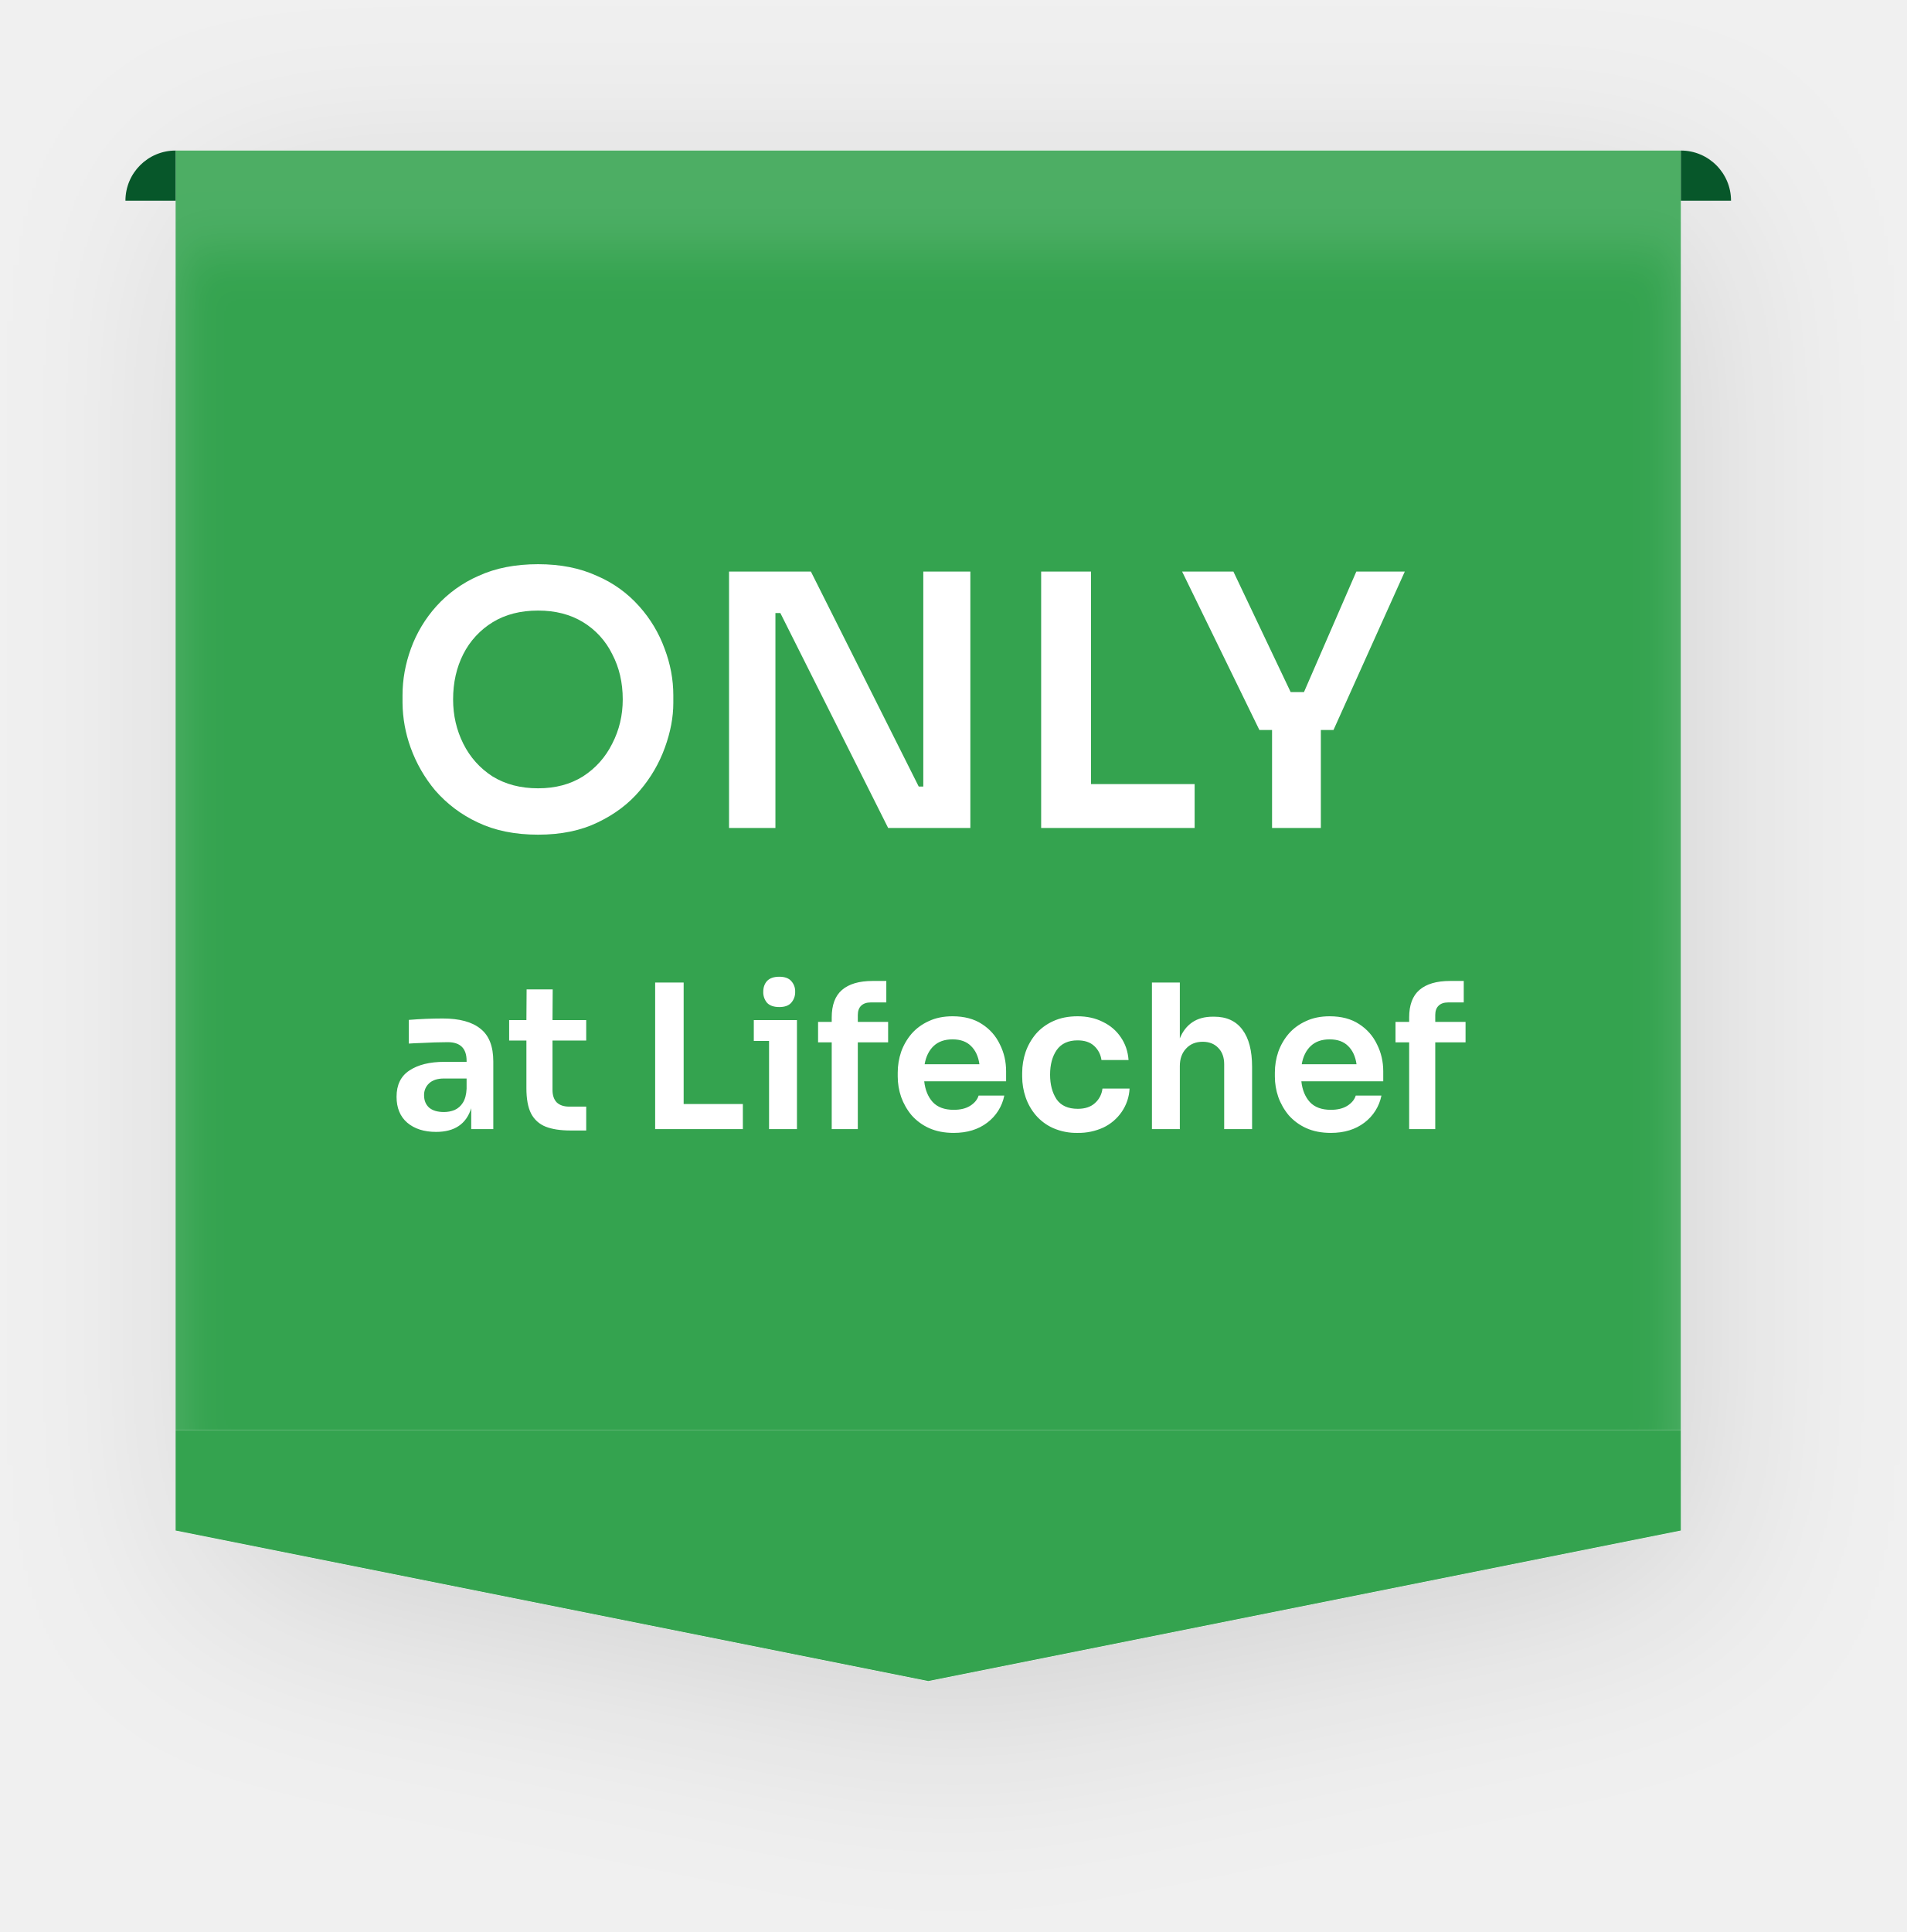
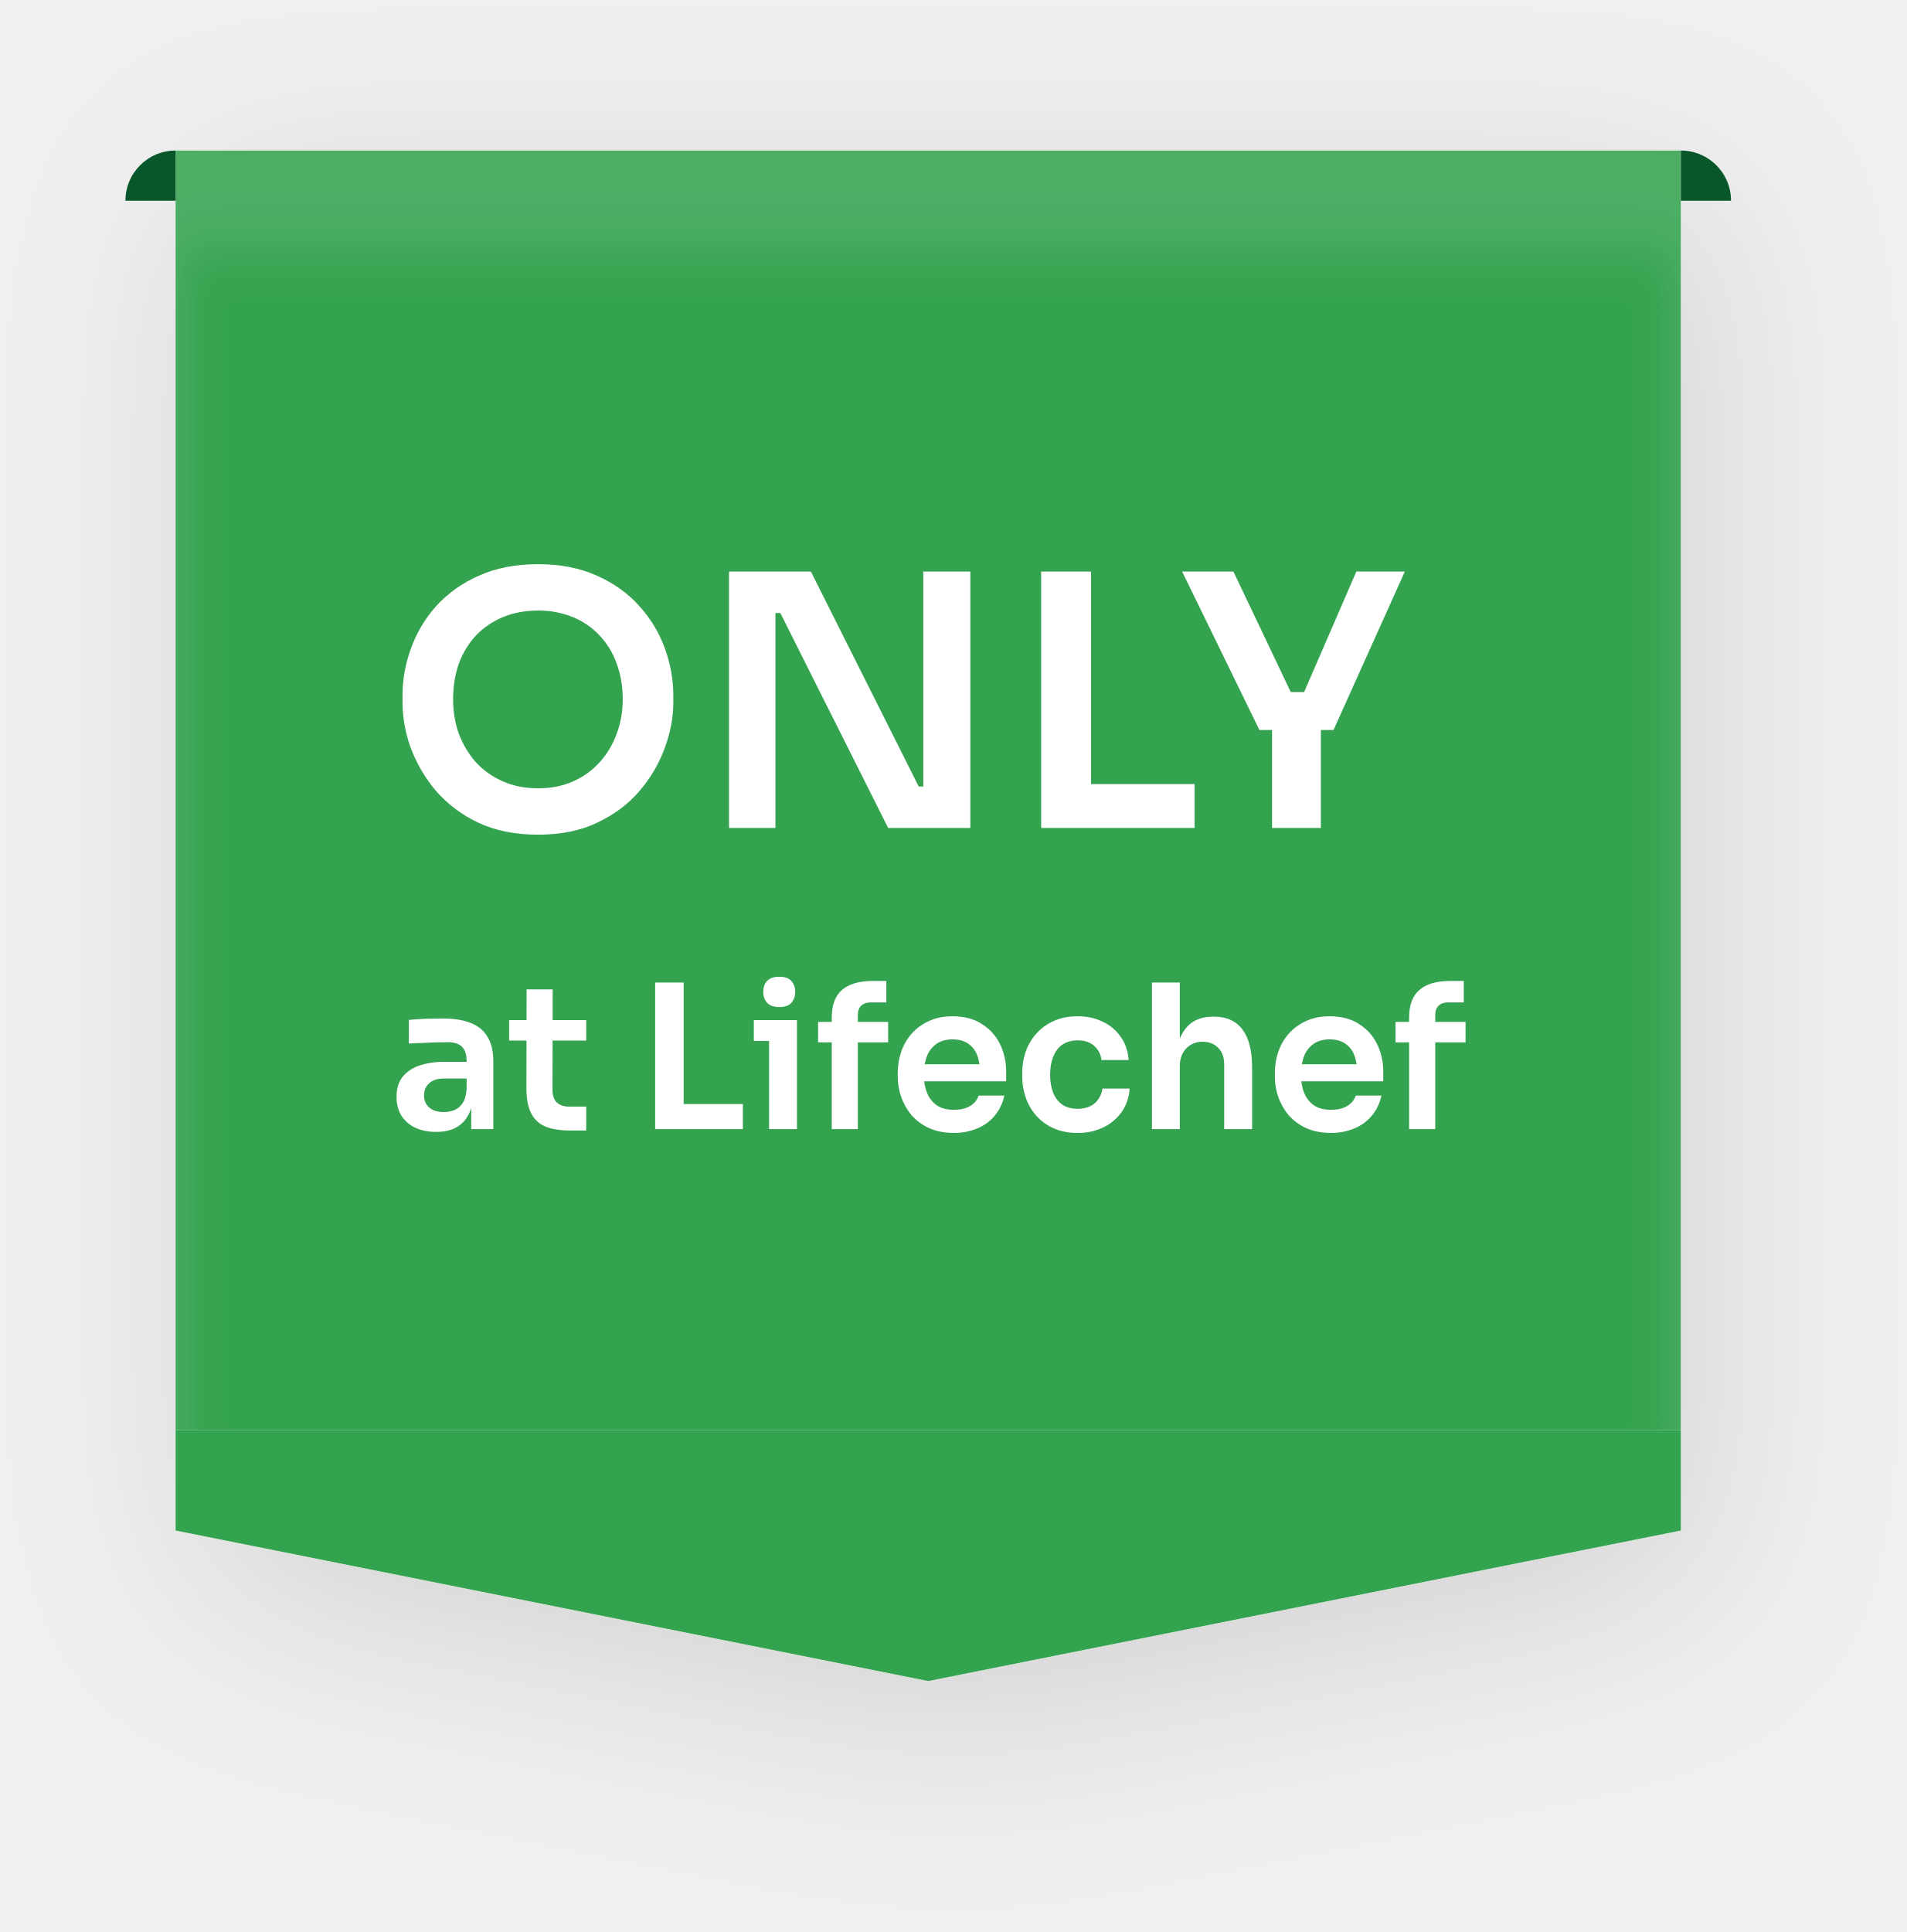
<svg xmlns="http://www.w3.org/2000/svg" width="76" height="77" fill="none">
  <g filter="url(#filter0_d)">
    <g filter="url(#filter1_i)">
      <path fill="#34A34F" d="M7 6h60v51H7z" />
-       <path fill="#fff" d="M21.45 33.266c-.925 0-1.727-.163-2.409-.49a5.097 5.097 0 01-1.694-1.274 5.626 5.626 0 01-.98-1.708 5.394 5.394 0 01-.322-1.778v-.308c0-.625.112-1.246.336-1.862a5.17 5.17 0 011.008-1.68 4.898 4.898 0 011.694-1.218c.672-.308 1.461-.462 2.366-.462.887 0 1.666.154 2.338.462a4.73 4.73 0 011.694 1.218 5.17 5.17 0 011.008 1.68c.234.616.35 1.237.35 1.862v.308c0 .57-.112 1.162-.336 1.778a5.485 5.485 0 01-.994 1.708c-.438.523-.998.947-1.68 1.274-.672.327-1.465.49-2.38.49zm0-1.848c.69 0 1.287-.159 1.791-.476.504-.327.892-.76 1.162-1.302.28-.541.42-1.13.42-1.764 0-.672-.14-1.274-.42-1.806a3.069 3.069 0 00-1.162-1.274c-.504-.308-1.101-.462-1.792-.462-.7 0-1.302.154-1.806.462a3.164 3.164 0 00-1.176 1.274c-.27.532-.406 1.134-.406 1.806 0 .635.136 1.223.406 1.764.271.541.658.975 1.162 1.302.514.317 1.12.476 1.82.476zM29.06 33V22.78h3.263l4.298 8.568h.182V22.78h1.876V33h-3.276l-4.298-8.568h-.196V33H29.06zm12.441 0V22.78h1.988v8.47h4.13V33h-6.118zm9.204 0v-3.906H50.2l-3.08-6.314h2.044l2.282 4.802h.532l2.086-4.802h1.932l-2.842 6.314h-.504V33h-1.946zM17.383 45.112c-.48 0-.863-.123-1.151-.368-.283-.245-.425-.59-.425-1.032 0-.475.171-.824.513-1.048.346-.23.81-.344 1.392-.344h.887v-.04c0-.496-.25-.744-.752-.744a20.85 20.85 0 00-1.048.032c-.186.005-.354.013-.503.024v-.944a16.96 16.96 0 011.352-.056c.666 0 1.168.136 1.503.408.342.267.512.701.512 1.304V45h-.88v-.832c-.197.63-.664.944-1.4.944zm.313-.792c.149 0 .29-.027.423-.08a.74.74 0 00.329-.288c.09-.139.14-.325.151-.56v-.408h-.904c-.256 0-.453.064-.591.192a.622.622 0 00-.2.48c0 .203.066.365.2.488.138.117.335.176.591.176zm5.047.736c-.4 0-.731-.05-.992-.152a1.11 1.11 0 01-.584-.528c-.123-.245-.184-.581-.184-1.008v-1.896h-.688v-.816h.688l.008-1.224h1.04l-.008 1.224h1.344v.816h-1.344v1.968c0 .213.056.379.168.496.117.112.282.168.496.168h.68v.952h-.624zM26.115 45v-5.84h1.136V44h2.36v1h-3.497zm4.95-4.864c-.22 0-.382-.056-.489-.168a.65.65 0 01-.152-.44c0-.176.051-.32.152-.432.107-.112.27-.168.488-.168.214 0 .371.056.472.168a.6.6 0 01.16.432.63.63 0 01-.16.44c-.1.112-.258.168-.472.168zM30.655 45v-3.512h-.608v-.832h1.72V45h-1.112zm2.498 0v-3.456h-.544v-.816h.544v-.176c0-.496.136-.861.408-1.096.277-.24.685-.36 1.224-.36h.544v.856h-.624c-.165 0-.293.045-.384.136-.085.085-.128.208-.128.368v.272h1.208v.816h-1.208V45h-1.04zm4.863.152c-.373 0-.7-.064-.984-.192a2.055 2.055 0 01-.696-.512 2.413 2.413 0 01-.416-.728 2.518 2.518 0 01-.136-.816v-.152c0-.288.046-.565.136-.832a2.31 2.31 0 01.416-.72c.187-.213.416-.381.688-.504.272-.128.587-.192.944-.192.47 0 .862.104 1.176.312.315.203.552.472.712.808.166.33.248.688.248 1.072v.4h-3.264c.038.341.15.616.336.824.192.208.472.312.84.312.267 0 .486-.053.656-.16.176-.112.288-.248.336-.408h1.024a1.783 1.783 0 01-.68 1.08c-.357.272-.802.408-1.336.408zm-.048-3.728c-.314 0-.565.088-.752.264-.186.176-.306.419-.36.728h2.184c-.042-.31-.154-.552-.336-.728-.176-.176-.42-.264-.736-.264zm4.993 3.728a2.33 2.33 0 01-.984-.192 1.973 1.973 0 01-.688-.512 2.19 2.19 0 01-.408-.72 2.52 2.52 0 01-.136-.816v-.152c0-.288.046-.565.136-.832a2.29 2.29 0 01.416-.728c.187-.213.416-.381.688-.504.278-.128.6-.192.968-.192.379 0 .715.075 1.008.224.299.144.536.347.712.608.182.261.286.565.312.912h-1.08a.92.92 0 00-.288-.56c-.16-.15-.381-.224-.664-.224-.373 0-.65.128-.832.384-.176.256-.264.584-.264.984 0 .39.086.715.256.976.176.256.459.384.848.384.288 0 .515-.075.68-.224a.907.907 0 00.304-.584h1.08a1.77 1.77 0 01-.312.928 1.845 1.845 0 01-.728.624 2.363 2.363 0 01-1.024.216zM45.917 45v-5.84h1.112v2.224c.112-.277.277-.49.496-.64.219-.15.494-.224.824-.224h.048c.496 0 .872.173 1.128.52.256.341.384.835.384 1.48V45h-1.112v-2.584c0-.277-.08-.496-.24-.656-.154-.16-.36-.24-.616-.24-.277 0-.498.09-.664.272-.165.176-.248.408-.248.696V45h-1.112zm7.132.152c-.374 0-.702-.064-.984-.192a2.053 2.053 0 01-.696-.512 2.41 2.41 0 01-.416-.728 2.518 2.518 0 01-.136-.816v-.152c0-.288.045-.565.136-.832.096-.267.234-.507.416-.72.186-.213.416-.381.688-.504.272-.128.586-.192.944-.192.469 0 .861.104 1.176.312.314.203.552.472.712.808.165.33.248.688.248 1.072v.4h-3.264c.037.341.149.616.336.824.192.208.472.312.84.312.266 0 .485-.053.656-.16.176-.112.288-.248.336-.408h1.024a1.783 1.783 0 01-.68 1.08c-.358.272-.803.408-1.336.408zM53 41.424c-.315 0-.566.088-.752.264-.187.176-.307.419-.36.728h2.184c-.043-.31-.155-.552-.336-.728-.176-.176-.422-.264-.736-.264zM56.17 45v-3.456h-.544v-.816h.544v-.176c0-.496.136-.861.408-1.096.277-.24.685-.36 1.224-.36h.544v.856h-.624c-.166 0-.294.045-.384.136-.086.085-.128.208-.128.368v.272h1.208v.816H57.21V45h-1.04z" />
+       <path fill="#fff" d="M21.45 33.266c-.925 0-1.727-.163-2.409-.49a5.135 5.135 0 01-1.68-1.274 5.874 5.874 0 01-.994-1.708 5.394 5.394 0 01-.322-1.778v-.308c0-.625.112-1.246.336-1.862.224-.625.56-1.19 1.008-1.694a4.988 4.988 0 011.694-1.204c.672-.308 1.461-.462 2.366-.462.896 0 1.68.154 2.352.462.672.299 1.232.7 1.68 1.204a5.02 5.02 0 011.022 1.694c.224.616.336 1.237.336 1.862v.308c0 .57-.112 1.162-.336 1.778a5.485 5.485 0 01-.994 1.708c-.438.523-.998.947-1.68 1.274-.672.327-1.465.49-2.38.49zm0-1.848c.522 0 .989-.093 1.4-.28a3.06 3.06 0 001.063-.77c.299-.336.523-.714.672-1.134.159-.43.238-.882.238-1.358 0-.513-.079-.985-.238-1.414a3.096 3.096 0 00-.672-1.12 2.993 2.993 0 00-1.064-.742 3.566 3.566 0 00-1.4-.266c-.522 0-.994.089-1.414.266-.42.177-.779.425-1.078.742-.289.317-.513.69-.672 1.12-.149.43-.224.9-.224 1.414 0 .476.075.929.224 1.358.159.42.383.798.672 1.134.299.327.658.583 1.078.77.42.187.892.28 1.414.28zM29.06 33V22.78h3.263l4.298 8.568h.462l-.28.252v-8.82h1.876V33h-3.276l-4.298-8.568h-.476l.28-.252V33H29.06zm12.441 0V22.78h1.988V33h-1.988zm1.708 0v-1.75h4.41V33h-4.41zm6.992-3.906l-3.08-6.314h2.044l2.352 4.942-.448-.14h1.33l-.476.14 2.142-4.942h1.932l-2.842 6.314H50.2zM50.705 33v-4.214h1.946V33h-1.946zM18.784 45v-1.288H18.6V42.28c0-.25-.062-.437-.184-.56-.123-.123-.313-.184-.569-.184a20.85 20.85 0 00-1.048.032c-.186.005-.354.013-.503.024v-.944l.416-.032a6.84 6.84 0 01.471-.016c.166-.005.32-.008.465-.008.448 0 .818.059 1.111.176.3.117.523.301.672.552.155.25.232.579.232.984V45h-.88zm-1.4.112c-.315 0-.593-.056-.832-.168a1.31 1.31 0 01-.553-.48 1.408 1.408 0 01-.192-.752c0-.32.078-.581.232-.784a1.44 1.44 0 01.664-.456 3.037 3.037 0 011.009-.152h1.008v.664h-1.024c-.257 0-.454.064-.593.192a.622.622 0 00-.2.48c0 .197.067.357.2.48.14.123.336.184.592.184.155 0 .296-.027.424-.08a.74.74 0 00.329-.288c.09-.139.14-.325.151-.56l.273.312c-.027.304-.102.56-.224.768a1.195 1.195 0 01-.497.48c-.207.107-.463.16-.767.16zm5.359-.056c-.4 0-.731-.05-.992-.152a1.114 1.114 0 01-.576-.528c-.128-.25-.192-.587-.192-1.008l.008-3.936h1.04l-.008 4.008c0 .213.056.379.168.496.117.112.282.168.496.168h.68v.952h-.624zm-2.448-3.584v-.816h3.072v.816h-3.072zM26.115 45v-5.84h1.136V45h-1.137zm.976 0v-1h2.52v1h-2.52zm3.565 0v-4.344h1.112V45h-1.112zm-.608-3.512v-.832h1.72v.832h-1.72zm1.016-1.352c-.218 0-.38-.056-.488-.168a.65.65 0 01-.152-.44c0-.176.051-.32.152-.432.107-.112.27-.168.488-.168.22 0 .38.056.48.168a.62.62 0 01.152.432.65.65 0 01-.152.44c-.1.112-.26.168-.48.168zM33.154 45v-4.448c0-.496.136-.861.408-1.096.277-.24.685-.36 1.224-.36h.544v.856h-.624c-.165 0-.293.045-.384.136-.085.085-.128.208-.128.368V45h-1.04zm-.544-3.456v-.816h2.792v.816H32.61zm5.407 3.608c-.373 0-.7-.064-.984-.192a2.055 2.055 0 01-.696-.512 2.413 2.413 0 01-.416-.728 2.518 2.518 0 01-.136-.816v-.152c0-.288.046-.565.136-.832.096-.272.235-.512.416-.72.187-.213.416-.381.688-.504.272-.128.587-.192.944-.192.47 0 .862.104 1.176.312.32.203.56.472.72.808.16.33.24.688.24 1.072v.4h-3.848v-.68h3.152l-.344.336c0-.277-.04-.515-.12-.712a.951.951 0 00-.368-.456c-.16-.107-.362-.16-.608-.16-.245 0-.453.056-.624.168a1.06 1.06 0 00-.392.488 1.98 1.98 0 00-.128.752c0 .272.043.515.128.728.086.208.216.373.392.496.176.117.4.176.672.176s.494-.053.664-.16a.748.748 0 00.328-.408h1.024c-.064.299-.186.56-.368.784a1.8 1.8 0 01-.696.52 2.332 2.332 0 01-.952.184zm4.945 0a2.33 2.33 0 01-.984-.192 2.076 2.076 0 01-.688-.512 2.19 2.19 0 01-.408-.72 2.52 2.52 0 01-.136-.816v-.152c0-.293.046-.573.136-.84.096-.272.238-.512.424-.72.187-.213.416-.381.688-.504.278-.128.598-.192.96-.192.379 0 .718.075 1.016.224.299.144.536.347.712.608.182.261.283.565.304.912h-1.08a.868.868 0 00-.288-.56c-.16-.15-.381-.224-.664-.224-.245 0-.45.059-.616.176-.16.117-.28.28-.36.488-.08.203-.12.437-.12.704 0 .256.038.488.112.696.08.208.2.37.36.488.166.117.376.176.632.176.192 0 .358-.035.496-.104a.82.82 0 00.328-.288.942.942 0 00.16-.416h1.08a1.77 1.77 0 01-.312.928 1.87 1.87 0 01-.728.616 2.26 2.26 0 01-1.024.224zM45.917 45v-5.84h1.112v3.408h-.192c0-.437.056-.808.168-1.112.112-.304.277-.536.496-.696.224-.16.507-.24.848-.24h.048c.496 0 .872.17 1.128.512.256.341.384.837.384 1.488V45h-1.112v-2.584c0-.277-.08-.496-.24-.656-.154-.16-.36-.24-.616-.24a.87.87 0 00-.664.272c-.165.176-.248.408-.248.696V45h-1.112zm7.132.152c-.374 0-.702-.064-.984-.192a2.053 2.053 0 01-.696-.512 2.41 2.41 0 01-.416-.728 2.518 2.518 0 01-.136-.816v-.152c0-.288.045-.565.136-.832.096-.272.234-.512.416-.72.186-.213.416-.381.688-.504.272-.128.586-.192.944-.192.469 0 .861.104 1.176.312.32.203.56.472.72.808.16.33.24.688.24 1.072v.4h-3.848v-.68h3.152l-.344.336c0-.277-.04-.515-.12-.712a.951.951 0 00-.368-.456c-.16-.107-.363-.16-.608-.16-.246 0-.454.056-.624.168a1.06 1.06 0 00-.392.488 1.978 1.978 0 00-.128.752c0 .272.042.515.128.728.085.208.216.373.392.496.176.117.4.176.672.176s.493-.053.664-.16a.749.749 0 00.328-.408h1.024c-.064.299-.187.56-.368.784a1.801 1.801 0 01-.696.52 2.332 2.332 0 01-.952.184zm3.12-.152v-4.448c0-.496.137-.861.409-1.096.277-.24.685-.36 1.224-.36h.544v.856h-.624c-.166 0-.294.045-.384.136-.086.085-.128.208-.128.368V45h-1.04zm-.543-3.456v-.816h2.792v.816h-2.792z" />
    </g>
    <path fill="#34A34F" d="M7 57h60v4l-30 6-30-6v-4z" />
  </g>
  <path fill="#07572A" d="M7 6a2 2 0 00-2 2h2V6zM67 6a2 2 0 012 2h-2V6z" />
  <defs>
    <filter id="filter0_d" width="76" height="77" x="0" y="0" color-interpolation-filters="sRGB" filterUnits="userSpaceOnUse">
      <feFlood flood-opacity="0" result="BackgroundImageFix" />
      <feColorMatrix in="SourceAlpha" result="hardAlpha" values="0 0 0 0 0 0 0 0 0 0 0 0 0 0 0 0 0 0 127 0" />
      <feOffset dx="1" dy="2" />
      <feGaussianBlur stdDeviation="4" />
      <feComposite in2="hardAlpha" operator="out" />
      <feColorMatrix values="0 0 0 0 0 0 0 0 0 0 0 0 0 0 0 0 0 0 0.12 0" />
      <feBlend in2="BackgroundImageFix" result="effect1_dropShadow" />
      <feBlend in="SourceGraphic" in2="effect1_dropShadow" result="shape" />
    </filter>
    <filter id="filter1_i" width="60" height="53" x="7" y="6" color-interpolation-filters="sRGB" filterUnits="userSpaceOnUse">
      <feFlood flood-opacity="0" result="BackgroundImageFix" />
      <feBlend in="SourceGraphic" in2="BackgroundImageFix" result="shape" />
      <feColorMatrix in="SourceAlpha" result="hardAlpha" values="0 0 0 0 0 0 0 0 0 0 0 0 0 0 0 0 0 0 127 0" />
      <feOffset dy="4" />
      <feGaussianBlur stdDeviation="1" />
      <feComposite in2="hardAlpha" k2="-1" k3="1" operator="arithmetic" />
      <feColorMatrix values="0 0 0 0 1 0 0 0 0 1 0 0 0 0 1 0 0 0 0.12 0" />
      <feBlend in2="shape" result="effect1_innerShadow" />
    </filter>
  </defs>
</svg>
